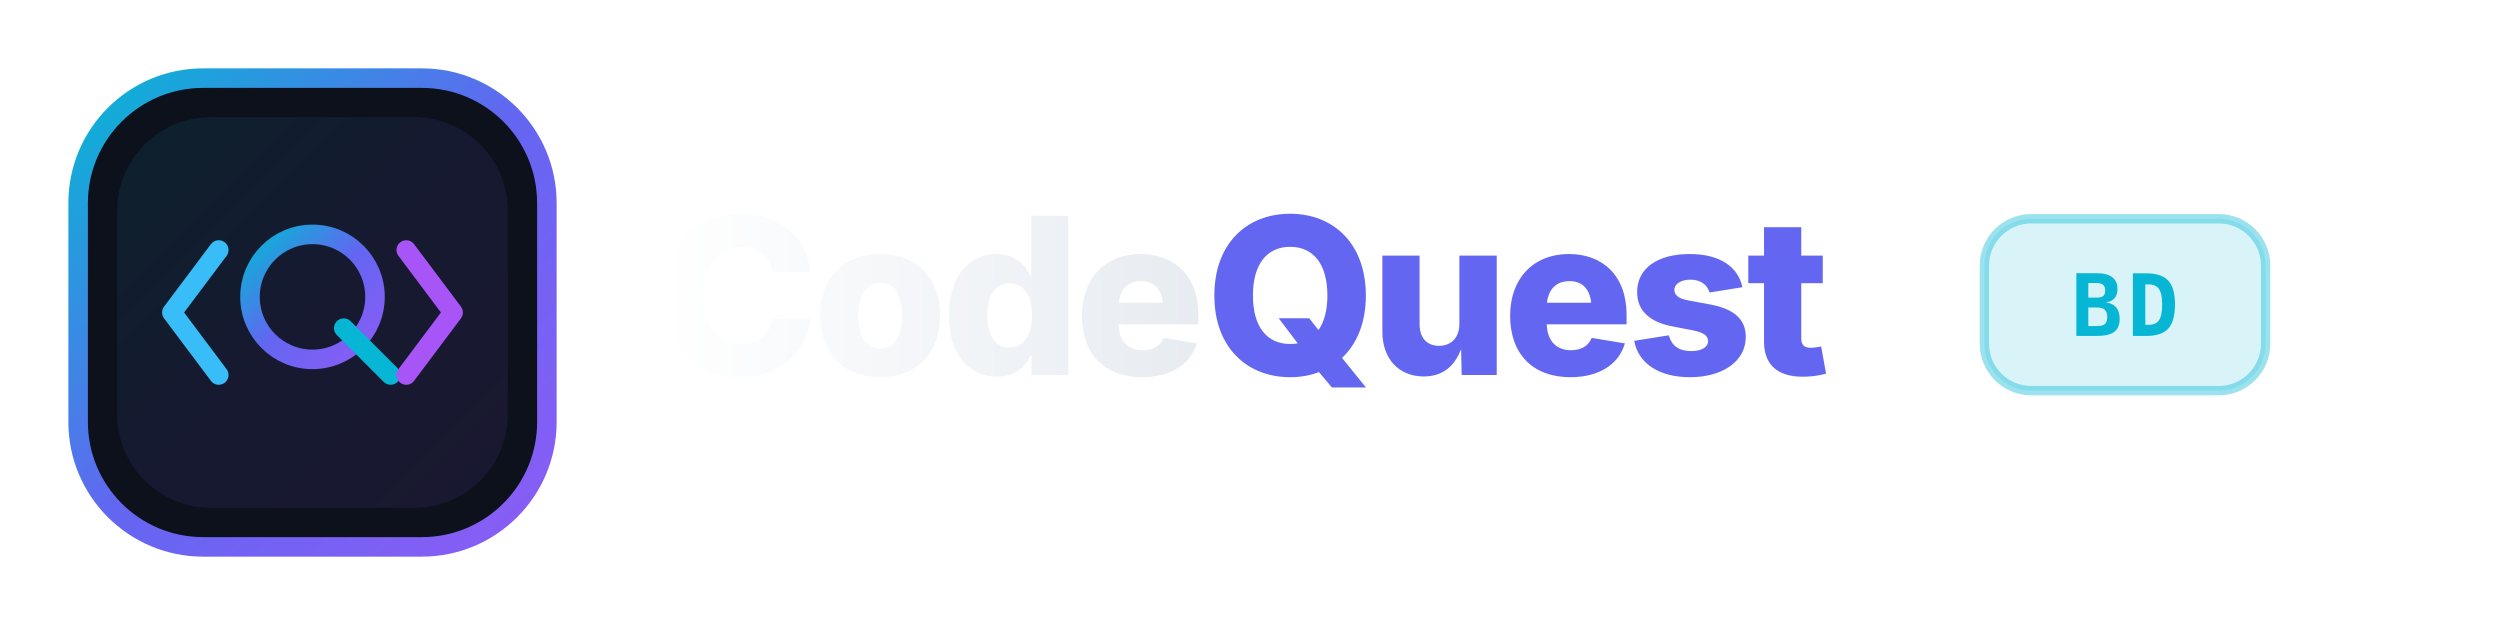
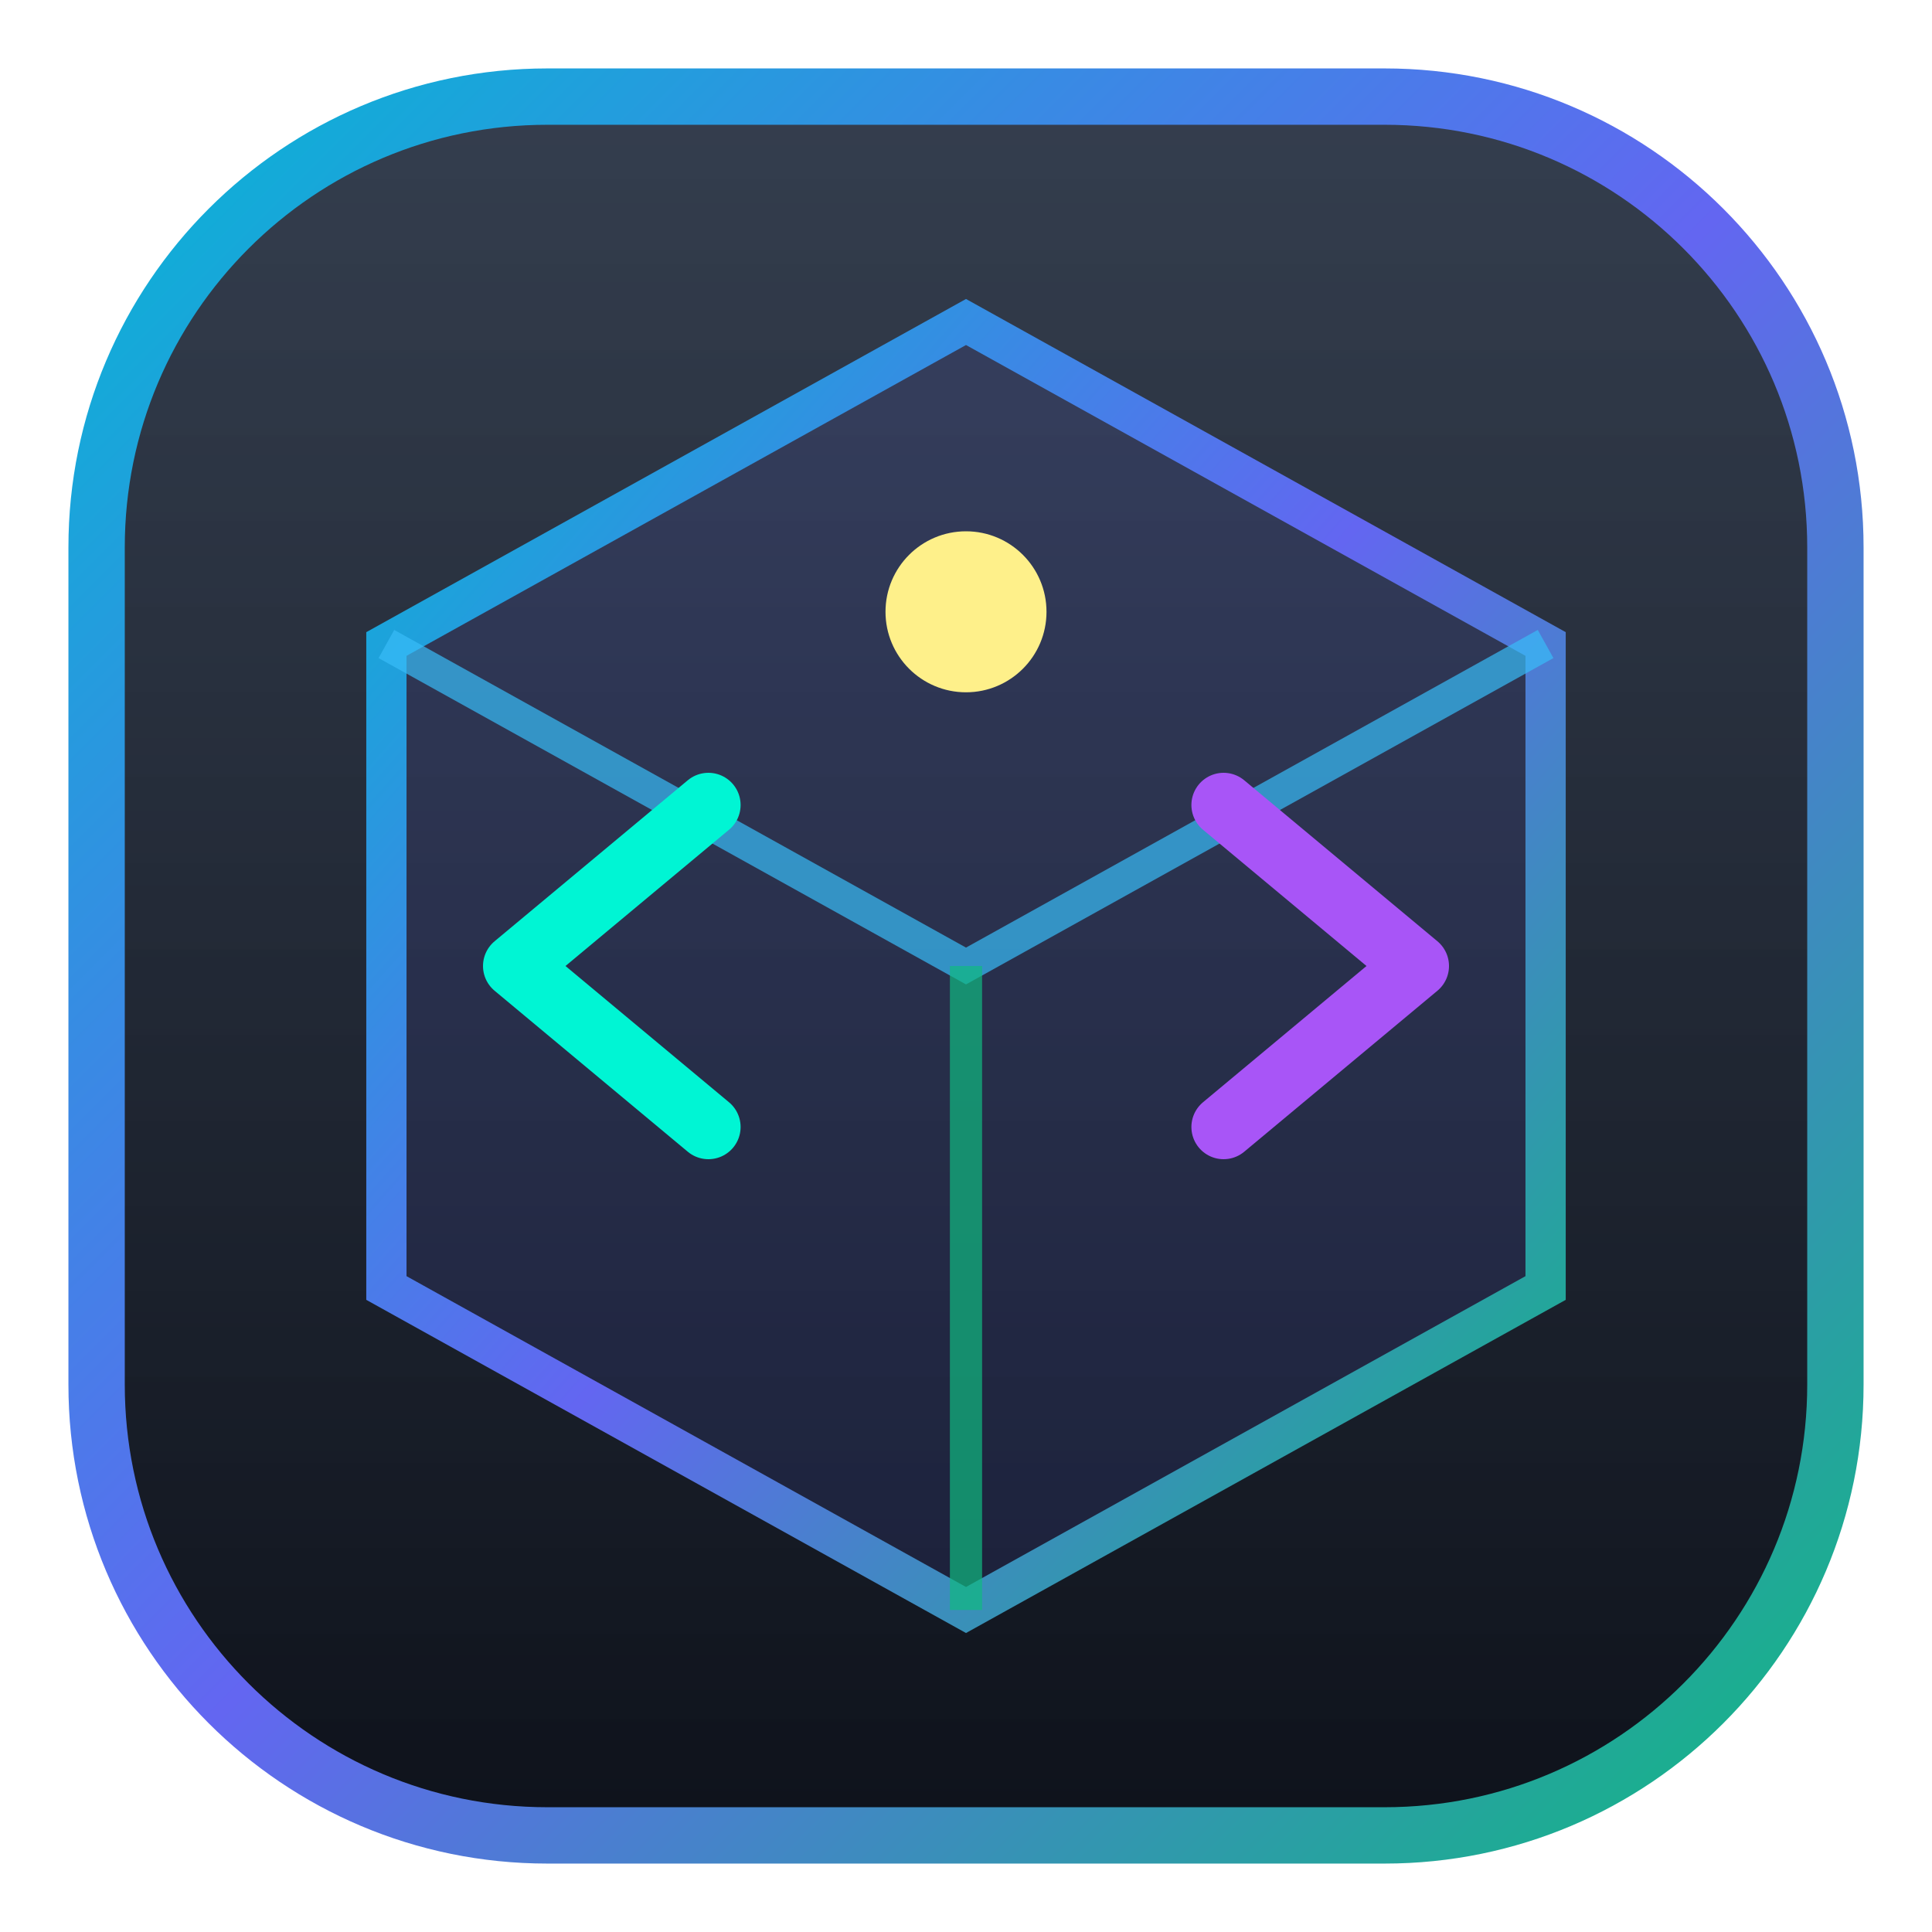
- <svg xmlns="http://www.w3.org/2000/svg" viewBox="0 0 320 80" width="320" height="80" fill="none">
+ <svg xmlns="http://www.w3.org/2000/svg" viewBox="0 0 120 120" fill="none">
  <defs>
-     <linearGradient id="logoShield" x1="0%" y1="0%" x2="100%" y2="100%">
+     <linearGradient id="cqGrad1" x1="0%" y1="0%" x2="100%" y2="100%">
      <stop offset="0%" stop-color="#06b6d4" />
      <stop offset="50%" stop-color="#6366f1" />
-       <stop offset="100%" stop-color="#8b5cf6" />
+       <stop offset="100%" stop-color="#10b981" />
    </linearGradient>
-     <linearGradient id="logoText" x1="0%" y1="0%" x2="100%" y2="0%">
-       <stop offset="0%" stop-color="#ffffff" />
-       <stop offset="100%" stop-color="#cbd5e1" />
+     <linearGradient id="cqGlass" x1="0%" y1="0%" x2="0%" y2="100%">
+       <stop offset="0%" stop-color="#1e293b" stop-opacity="0.9" />
+       <stop offset="100%" stop-color="#090d16" stop-opacity="0.98" />
    </linearGradient>
  </defs>
-   <g transform="translate(10, 10)">
-     <rect x="0" y="0" width="60" height="60" rx="16" fill="#0d111b" stroke="url(#logoShield)" stroke-width="2.5" />
-     <rect x="5" y="5" width="50" height="50" rx="12" fill="url(#logoShield)" fill-opacity="0.1" />
-     <path d="M 18 22 L 12 30 L 18 38" stroke="#38bdf8" stroke-width="2.5" stroke-linecap="round" stroke-linejoin="round" />
-     <circle cx="30" cy="28" r="8" stroke="url(#logoShield)" stroke-width="2.5" />
-     <path d="M 34 32 L 40 38" stroke="#06b6d4" stroke-width="2.5" stroke-linecap="round" />
-     <path d="M 42 22 L 48 30 L 42 38" stroke="#a855f7" stroke-width="2.5" stroke-linecap="round" stroke-linejoin="round" />
-   </g>
-   <text x="84" y="48" font-family="'Plus Jakarta Sans', system-ui, -apple-system, sans-serif" font-size="28" font-weight="800" fill="url(#logoText)" letter-spacing="-0.03em">
-     Code<tspan fill="#6366f1">Quest</tspan>
-   </text>
-   <g transform="translate(254, 28)">
-     <rect x="0" y="0" width="36" height="22" rx="6" fill="rgba(6, 182, 212, 0.15)" stroke="rgba(6, 182, 212, 0.4)" stroke-width="1.2" />
-     <text x="18" y="15" font-family="'JetBrains Mono', monospace" font-size="11" font-weight="800" fill="#06b6d4" text-anchor="middle" letter-spacing="0.05em">BD</text>
-   </g>
+   <rect x="6" y="6" width="108" height="108" rx="28" fill="url(#cqGlass)" stroke="url(#cqGrad1)" stroke-width="3.5" />
+   <polygon points="60,20 96,40 96,80 60,100 24,80 24,40" fill="rgba(99,102,241,0.12)" stroke="url(#cqGrad1)" stroke-width="2.5" />
+   <polyline points="24,40 60,60 96,40" stroke="#38bdf8" stroke-width="2" stroke-opacity="0.7" />
+   <line x1="60" y1="60" x2="60" y2="100" stroke="#10b981" stroke-width="2" stroke-opacity="0.7" />
+   <path d="M44 50 L32 60 L44 70" stroke="#00f5d4" stroke-width="4" stroke-linecap="round" stroke-linejoin="round" />
+   <path d="M76 50 L88 60 L76 70" stroke="#a855f7" stroke-width="4" stroke-linecap="round" stroke-linejoin="round" />
+   <circle cx="60" cy="38" r="5" fill="#fef08a" />
</svg>
